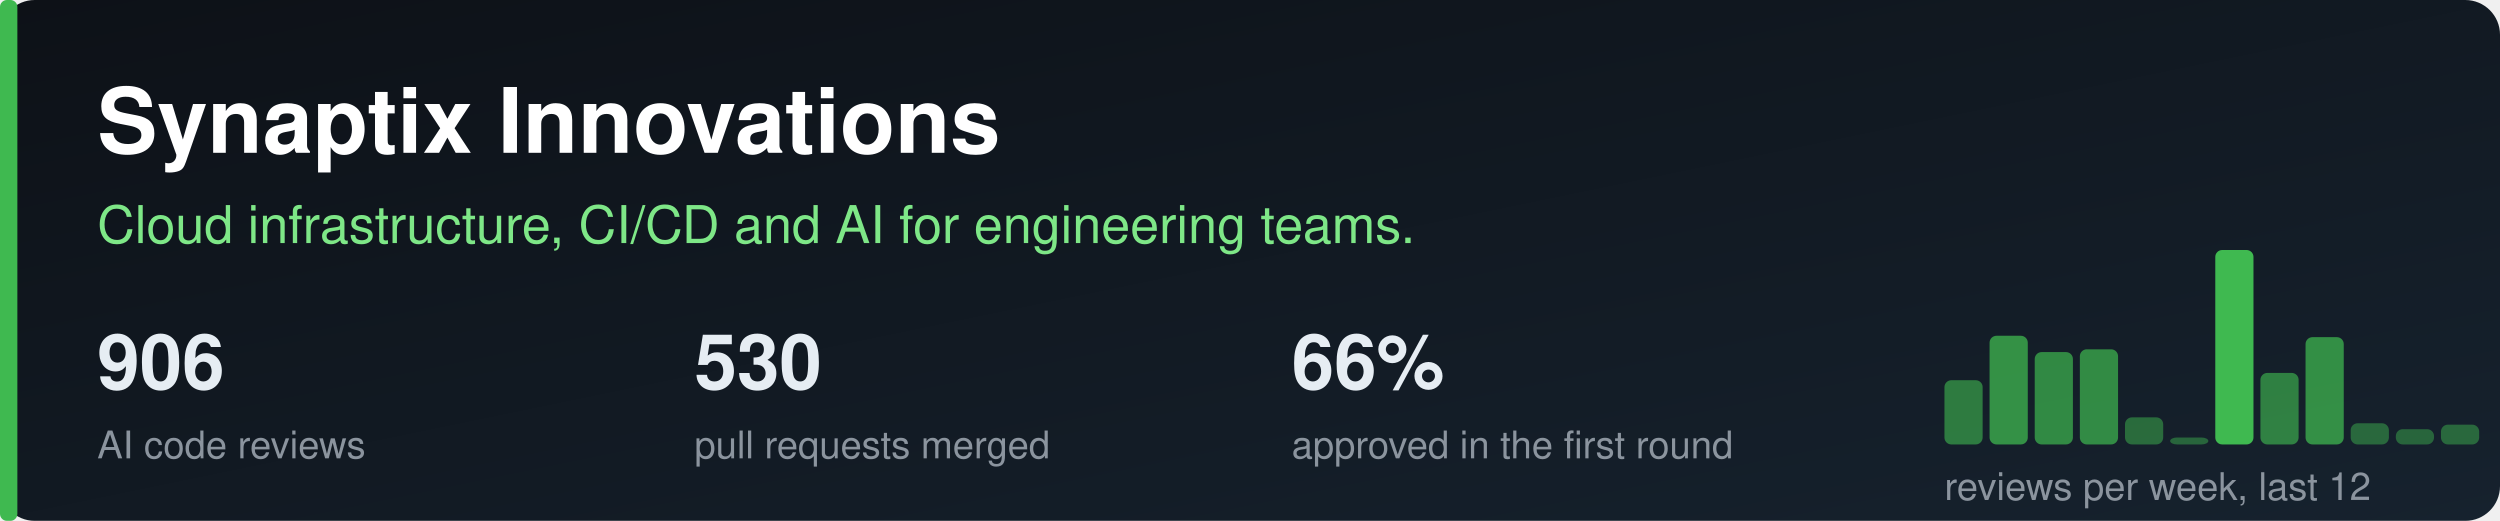
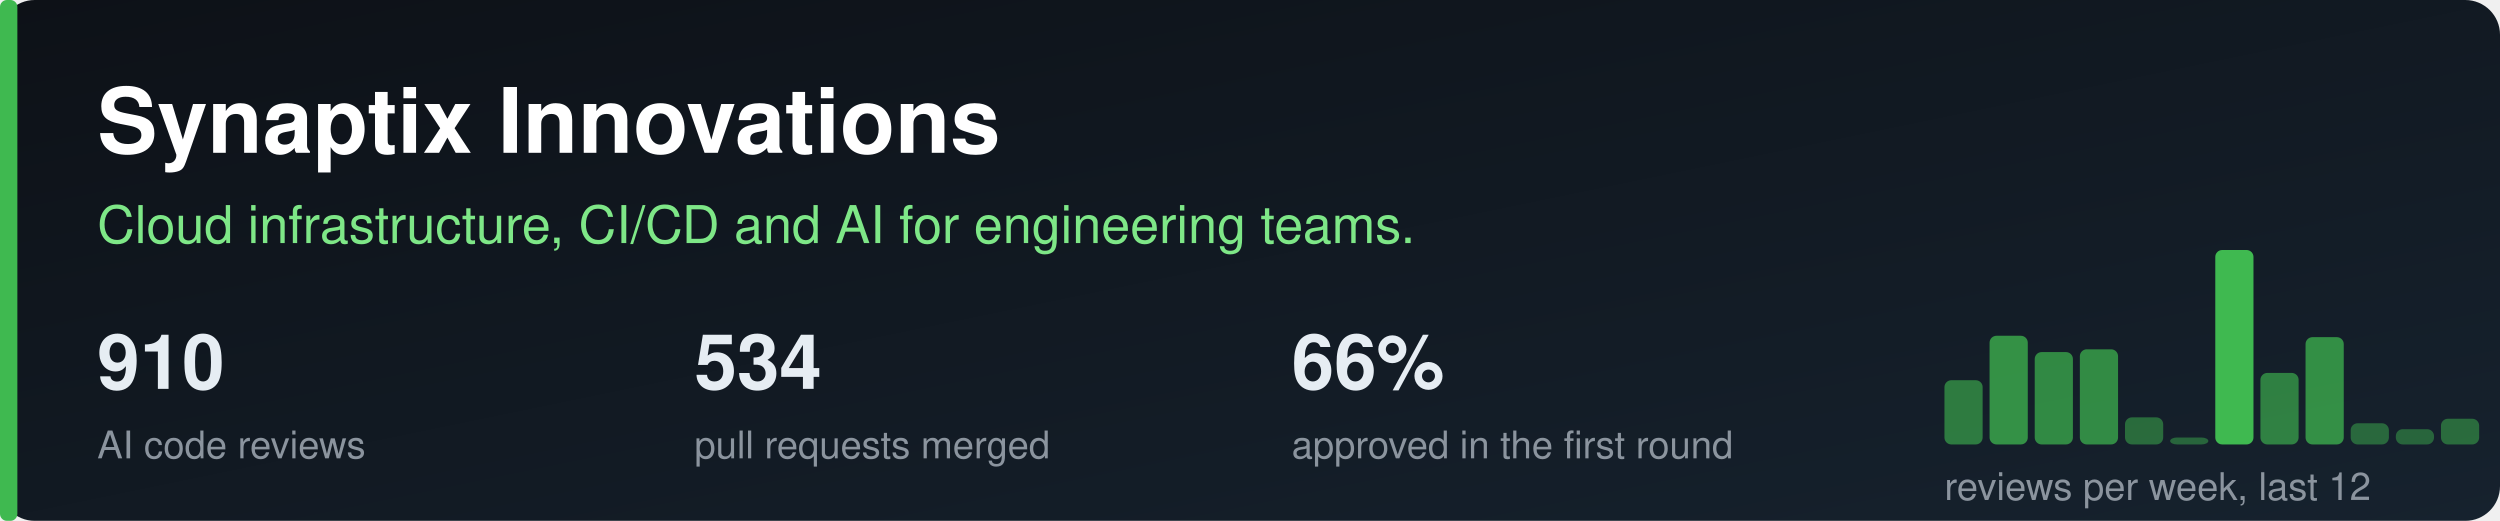
<svg xmlns="http://www.w3.org/2000/svg" width="720" height="150" viewBox="0 0 720 150" role="img" aria-label="Synaptix Innovations">
  <defs>
    <linearGradient id="g" x1="0" y1="0" x2="1" y2="1">
      <stop offset="0" stop-color="#0d1117" />
      <stop offset="1" stop-color="#16222e" />
    </linearGradient>
  </defs>
  <style>text{font-family:-apple-system,Segoe UI,Helvetica,Arial,sans-serif}.n{font-size:22px;font-weight:600;fill:#e6edf3}.l{font-size:11px;fill:#8b949e}</style>
  <rect width="720" height="150" rx="10" fill="url(#g)" />
  <rect x="0" y="0" width="5" height="150" rx="2" fill="#3fb950" />
  <text x="28" y="44" font-size="26" font-weight="700" fill="#ffffff">Synaptix Innovations</text>
  <text x="28" y="70" font-size="15" fill="#7ee787">Cloud infrastructure, CI/CD and AI for engineering teams.</text>
-   <text class="n" x="28" y="112">906</text>
+   <text class="n" x="28" y="112">910</text>
  <text class="l" x="28" y="132">AI code reviews</text>
-   <text class="n" x="200" y="112">530</text>
+   <text class="n" x="200" y="112">534</text>
  <text class="l" x="200" y="132">pull requests merged</text>
  <text class="n" x="372" y="112">66%</text>
  <text class="l" x="372" y="132">approved in the first round</text>
  <rect x="560" y="109.5" width="11" height="18.5" rx="2" fill="#3fb950" opacity="0.60" />
  <rect x="573" y="96.7" width="11" height="31.3" rx="2" fill="#3fb950" opacity="0.74" />
  <rect x="586" y="101.4" width="11" height="26.6" rx="2" fill="#3fb950" opacity="0.69" />
  <rect x="599" y="100.6" width="11" height="27.4" rx="2" fill="#3fb950" opacity="0.70" />
  <rect x="612" y="120.2" width="11" height="7.8" rx="2" fill="#3fb950" opacity="0.49" />
  <rect x="625" y="126.0" width="11" height="2.0" rx="2" fill="#3fb950" opacity="0.45" />
  <rect x="638" y="72.0" width="11" height="56.0" rx="2" fill="#3fb950" opacity="1.00" />
  <rect x="651" y="107.4" width="11" height="20.6" rx="2" fill="#3fb950" opacity="0.63" />
  <rect x="664" y="97.1" width="11" height="30.9" rx="2" fill="#3fb950" opacity="0.73" />
  <rect x="677" y="121.9" width="11" height="6.1" rx="2" fill="#3fb950" opacity="0.47" />
  <rect x="690" y="123.6" width="11" height="4.4" rx="2" fill="#3fb950" opacity="0.45" />
-   <rect x="703" y="122.3" width="11" height="5.7" rx="2" fill="#3fb950" opacity="0.47" />
+   <rect x="703" y="120.6" width="11" height="7.4" rx="2" fill="#3fb950" opacity="0.49" />
  <text class="l" x="560" y="144">reviews per week, last 12</text>
</svg>
